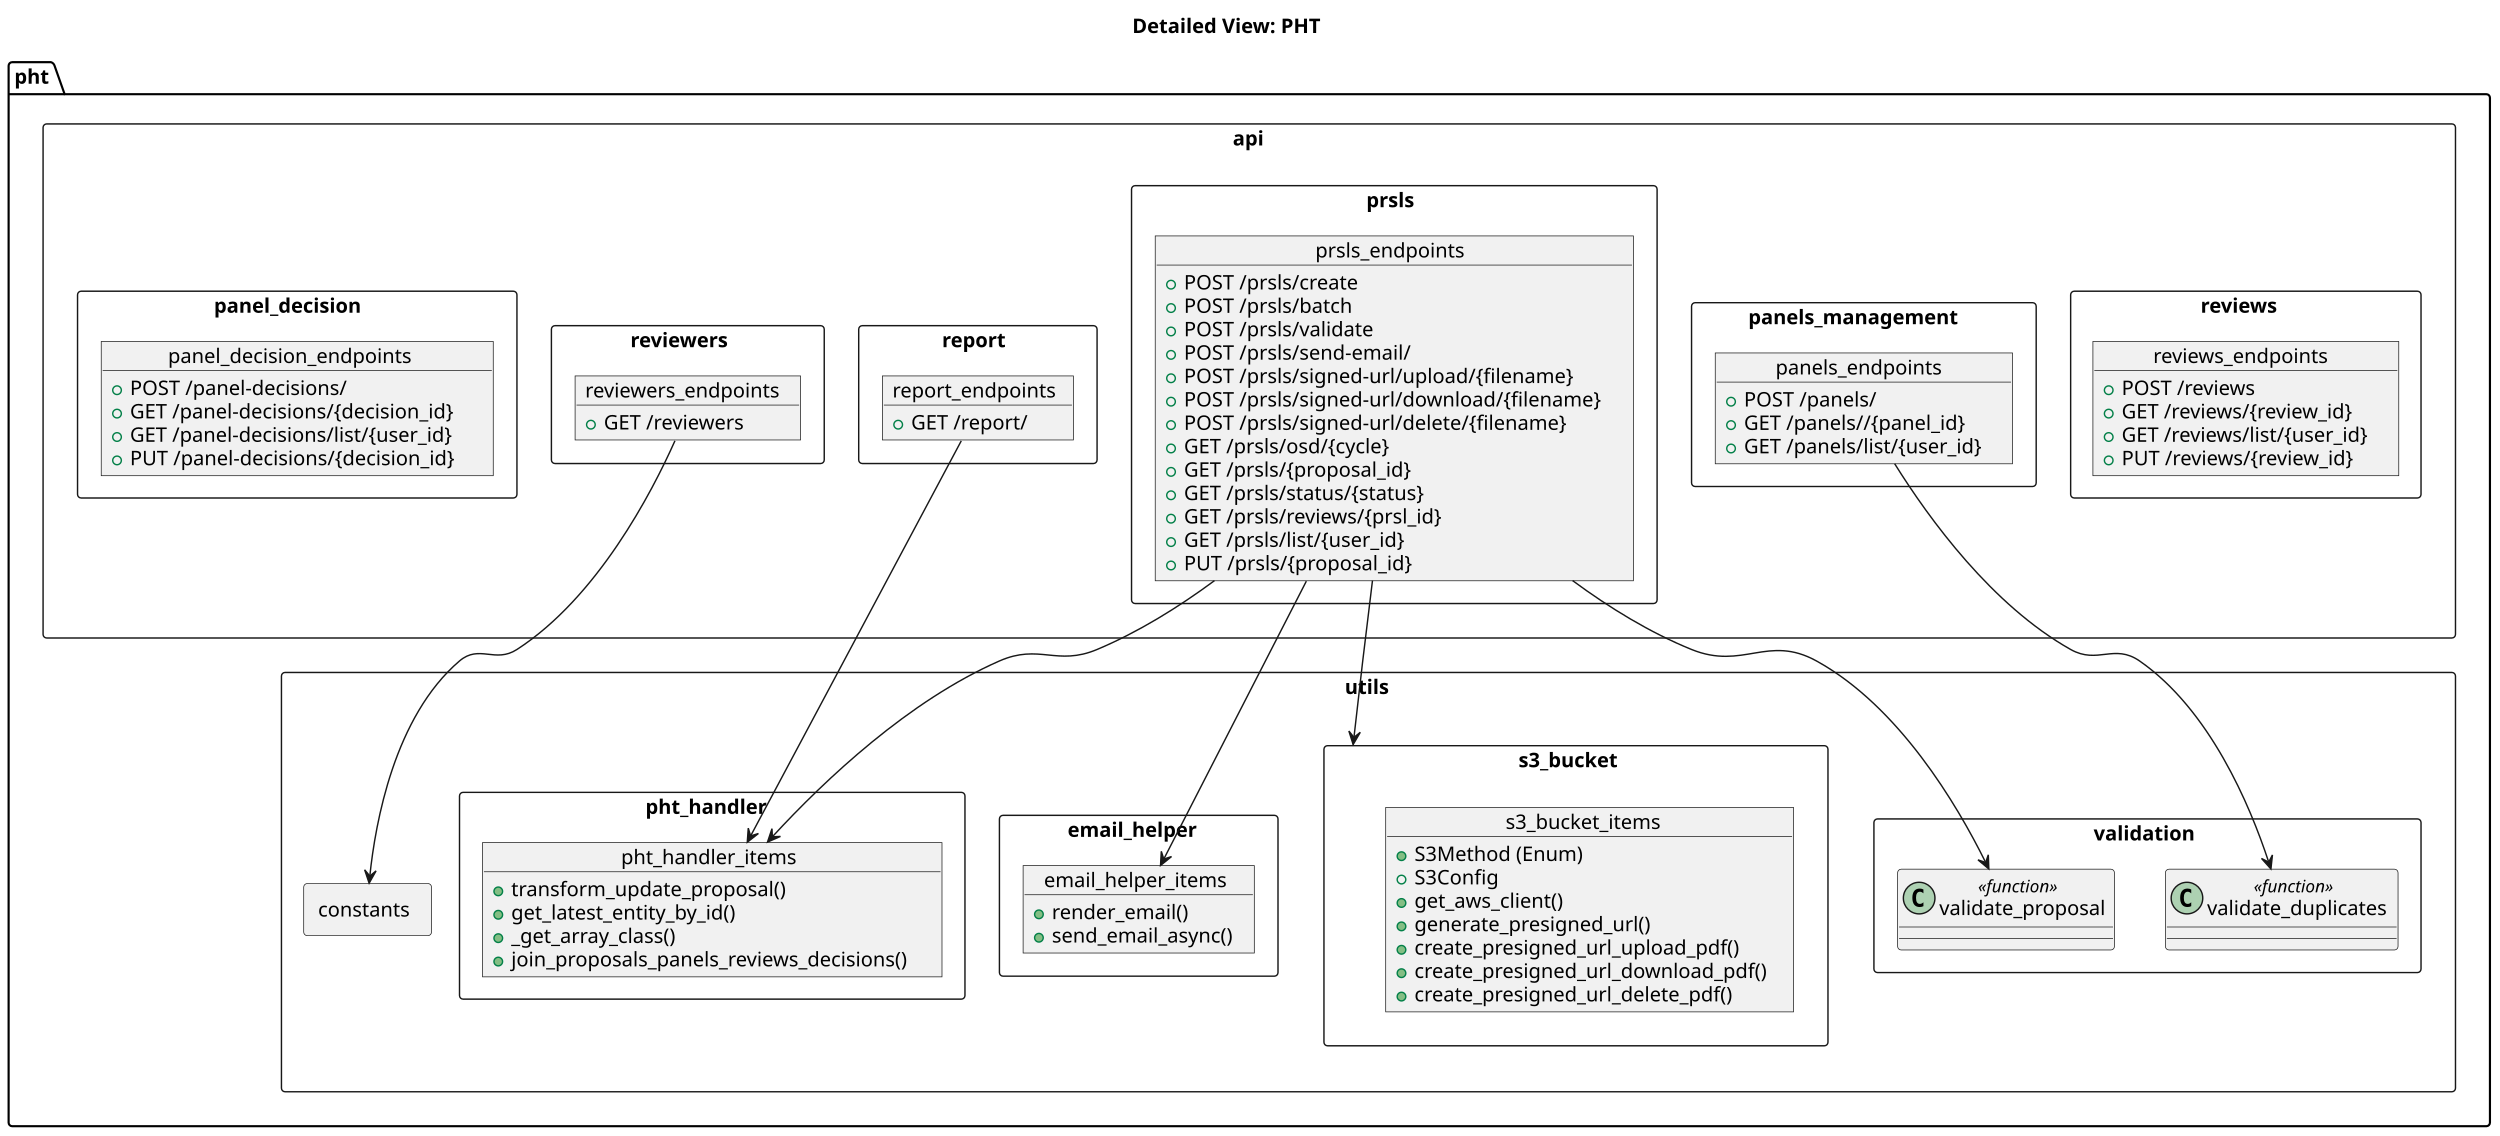
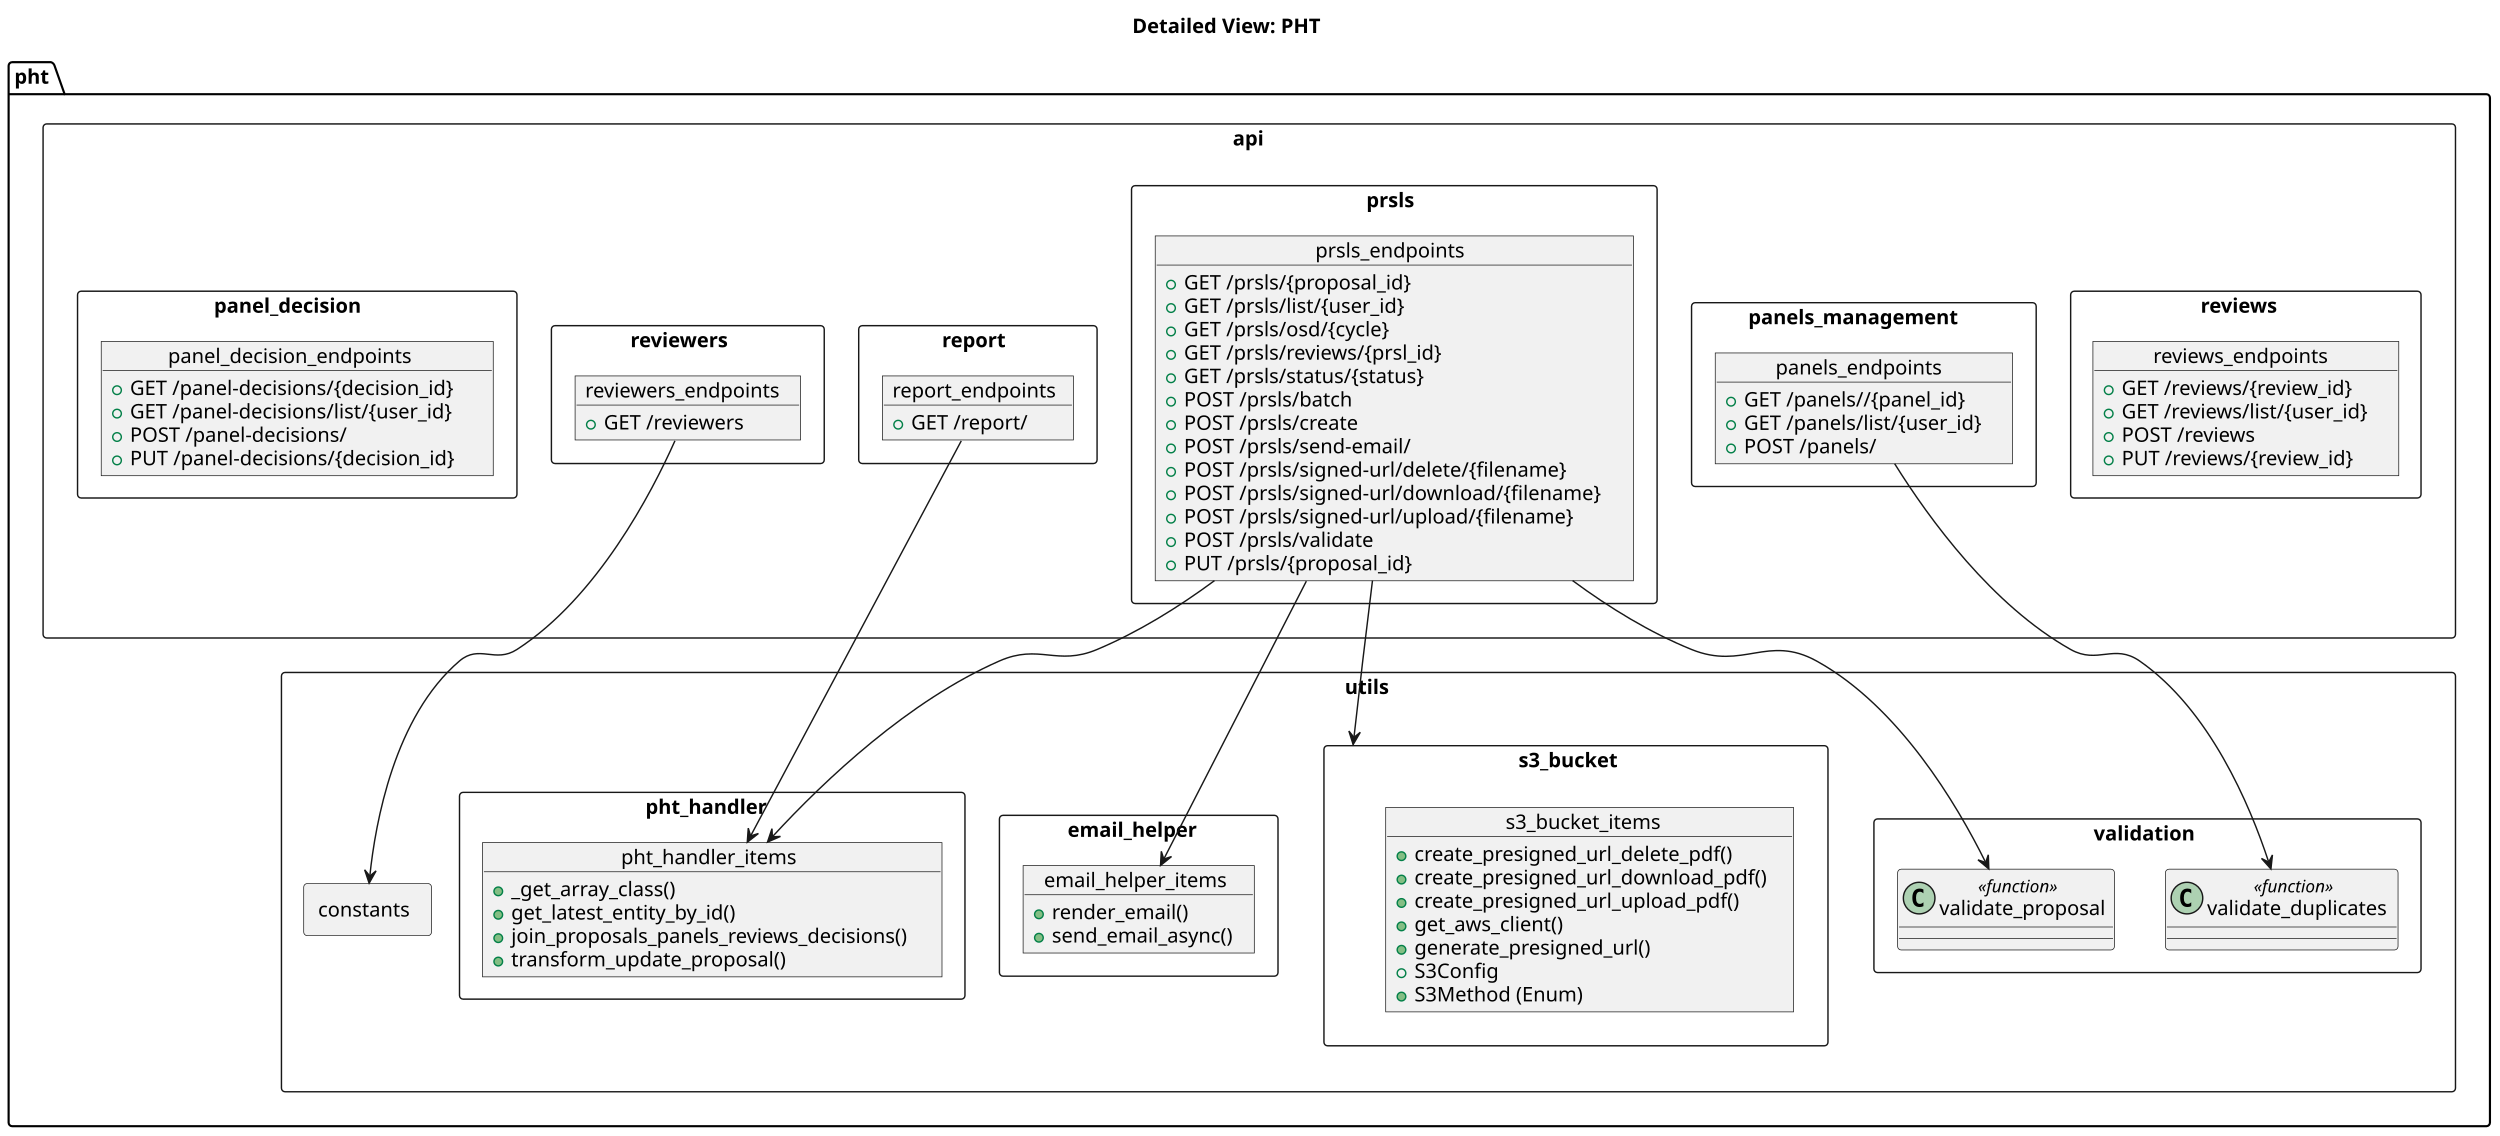
<svg xmlns="http://www.w3.org/2000/svg" contentStyleType="text/css" height="791px" preserveAspectRatio="none" style="width:1741px;height:791px;background:#FFFFFF;" version="1.1" viewBox="0 0 1741 791" width="1741px" zoomAndPan="magnify">
  <defs />
  <g>
    <text fill="#000000" font-family="sans-serif" font-size="14" font-weight="bold" lengthAdjust="spacing" textLength="150" x="788.5" y="22.995">Detailed View: PHT</text>
    <g id="cluster_pht_pkg">
      <path d="M8.5,43.297 L35.5,43.297 A3.75,3.75 0 0 1 38,45.797 L45,65.594 L1731.5,65.594 A2.5,2.5 0 0 1 1734,68.094 L1734,781.797 A2.5,2.5 0 0 1 1731.5,784.297 L8.5,784.297 A2.5,2.5 0 0 1 6,781.797 L6,45.797 A2.5,2.5 0 0 1 8.5,43.297 " fill="none" style="stroke:#000000;stroke-width:1.5;" />
      <line style="stroke:#000000;stroke-width:1.5;" x1="6" x2="45" y1="65.594" y2="65.594" />
      <text fill="#000000" font-family="sans-serif" font-size="14" font-weight="bold" lengthAdjust="spacing" textLength="26" x="10" y="58.292">pht</text>
    </g>
    <g id="cluster_api">
      <rect fill="none" height="358" rx="2.5" ry="2.5" style="stroke:#181818;stroke-width:1.0;" width="1680" x="30" y="86.297" />
      <text fill="#000000" font-family="sans-serif" font-size="14" font-weight="bold" lengthAdjust="spacing" textLength="23" x="858.5" y="101.292">api</text>
    </g>
    <g id="cluster_panel_decision">
      <rect fill="none" height="144" rx="2.5" ry="2.5" style="stroke:#181818;stroke-width:1.0;" width="306" x="54" y="202.797" />
      <text fill="#000000" font-family="sans-serif" font-size="14" font-weight="bold" lengthAdjust="spacing" textLength="116" x="149" y="217.792">panel_decision</text>
    </g>
    <g id="cluster_panels_management">
      <rect fill="none" height="128" rx="2.5" ry="2.5" style="stroke:#181818;stroke-width:1.0;" width="240" x="1178" y="210.797" />
      <text fill="#000000" font-family="sans-serif" font-size="14" font-weight="bold" lengthAdjust="spacing" textLength="161" x="1217.5" y="225.792">panels_management</text>
    </g>
    <g id="cluster_prsls">
      <rect fill="none" height="291" rx="2.5" ry="2.5" style="stroke:#181818;stroke-width:1.0;" width="366" x="788" y="129.297" />
      <text fill="#000000" font-family="sans-serif" font-size="14" font-weight="bold" lengthAdjust="spacing" textLength="39" x="951.5" y="144.292">prsls</text>
    </g>
    <g id="cluster_report">
      <rect fill="none" height="96" rx="2.5" ry="2.5" style="stroke:#181818;stroke-width:1.0;" width="166" x="598" y="226.797" />
      <text fill="#000000" font-family="sans-serif" font-size="14" font-weight="bold" lengthAdjust="spacing" textLength="50" x="656" y="241.792">report</text>
    </g>
    <g id="cluster_reviewers">
      <rect fill="none" height="96" rx="2.5" ry="2.5" style="stroke:#181818;stroke-width:1.0;" width="190" x="384" y="226.797" />
      <text fill="#000000" font-family="sans-serif" font-size="14" font-weight="bold" lengthAdjust="spacing" textLength="80" x="439" y="241.792">reviewers</text>
    </g>
    <g id="cluster_reviews">
      <rect fill="none" height="144" rx="2.5" ry="2.5" style="stroke:#181818;stroke-width:1.0;" width="244" x="1442" y="202.797" />
      <text fill="#000000" font-family="sans-serif" font-size="14" font-weight="bold" lengthAdjust="spacing" textLength="63" x="1532.5" y="217.792">reviews</text>
    </g>
    <g id="cluster_utils">
      <rect fill="none" height="292" rx="2.5" ry="2.5" style="stroke:#181818;stroke-width:1.0;" width="1514" x="196" y="468.297" />
      <text fill="#000000" font-family="sans-serif" font-size="14" font-weight="bold" lengthAdjust="spacing" textLength="33" x="936.5" y="483.292">utils</text>
    </g>
    <g id="cluster_email_helper">
      <rect fill="none" height="112" rx="2.5" ry="2.5" style="stroke:#181818;stroke-width:1.0;" width="194" x="696" y="567.797" />
      <text fill="#000000" font-family="sans-serif" font-size="14" font-weight="bold" lengthAdjust="spacing" textLength="99" x="743.5" y="582.792">email_helper</text>
    </g>
    <g id="cluster_pht_handler">
      <rect fill="none" height="144" rx="2.5" ry="2.5" style="stroke:#181818;stroke-width:1.0;" width="352" x="320" y="551.797" />
      <text fill="#000000" font-family="sans-serif" font-size="14" font-weight="bold" lengthAdjust="spacing" textLength="93" x="449.5" y="566.792">pht_handler</text>
    </g>
    <g id="cluster_s3_bucket">
      <rect fill="none" height="209" rx="2.5" ry="2.5" style="stroke:#181818;stroke-width:1.0;" width="351" x="922" y="519.297" />
      <text fill="#000000" font-family="sans-serif" font-size="14" font-weight="bold" lengthAdjust="spacing" textLength="80" x="1057.5" y="534.292">s3_bucket</text>
    </g>
    <g id="cluster_validation">
      <rect fill="none" height="107" rx="2.5" ry="2.5" style="stroke:#181818;stroke-width:1.0;" width="381" x="1305" y="570.297" />
      <text fill="#000000" font-family="sans-serif" font-size="14" font-weight="bold" lengthAdjust="spacing" textLength="75" x="1458" y="585.292">validation</text>
    </g>
    <g id="elem_panel_decision_endpoints">
      <rect fill="#F1F1F1" height="93.484" style="stroke:#181818;stroke-width:0.5;" width="273" x="70.5" y="237.797" />
      <text fill="#000000" font-family="sans-serif" font-size="14" lengthAdjust="spacing" textLength="180" x="117" y="252.792">panel_decision_endpoints</text>
      <line style="stroke:#181818;stroke-width:0.5;" x1="71.5" x2="342.5" y1="258.094" y2="258.094" />
      <ellipse cx="81.5" cy="271.742" fill="none" rx="3" ry="3" style="stroke:#038048;stroke-width:1.0;" />
-       <text fill="#000000" font-family="sans-serif" font-size="14" lengthAdjust="spacing" textLength="161" x="90.5" y="275.089">POST /panel-decisions/</text>
+       <text fill="#000000" font-family="sans-serif" font-size="14" lengthAdjust="spacing" textLength="247" x="90.5" y="275.089">GET /panel-decisions/{decision_id}</text>
      <ellipse cx="81.5" cy="288.039" fill="none" rx="3" ry="3" style="stroke:#038048;stroke-width:1.0;" />
-       <text fill="#000000" font-family="sans-serif" font-size="14" lengthAdjust="spacing" textLength="247" x="90.5" y="291.386">GET /panel-decisions/{decision_id}</text>
+       <text fill="#000000" font-family="sans-serif" font-size="14" lengthAdjust="spacing" textLength="244" x="90.5" y="291.386">GET /panel-decisions/list/{user_id}</text>
      <ellipse cx="81.5" cy="304.336" fill="none" rx="3" ry="3" style="stroke:#038048;stroke-width:1.0;" />
-       <text fill="#000000" font-family="sans-serif" font-size="14" lengthAdjust="spacing" textLength="244" x="90.5" y="307.683">GET /panel-decisions/list/{user_id}</text>
+       <text fill="#000000" font-family="sans-serif" font-size="14" lengthAdjust="spacing" textLength="161" x="90.5" y="307.683">POST /panel-decisions/</text>
      <ellipse cx="81.5" cy="320.633" fill="none" rx="3" ry="3" style="stroke:#038048;stroke-width:1.0;" />
      <text fill="#000000" font-family="sans-serif" font-size="14" lengthAdjust="spacing" textLength="246" x="90.5" y="323.979">PUT /panel-decisions/{decision_id}</text>
    </g>
    <g id="elem_panels_endpoints">
      <rect fill="#F1F1F1" height="77.188" style="stroke:#181818;stroke-width:0.5;" width="207" x="1194.5" y="245.797" />
      <text fill="#000000" font-family="sans-serif" font-size="14" lengthAdjust="spacing" textLength="123" x="1236.5" y="260.792">panels_endpoints</text>
      <line style="stroke:#181818;stroke-width:0.5;" x1="1195.5" x2="1400.5" y1="266.094" y2="266.094" />
      <ellipse cx="1205.5" cy="279.742" fill="none" rx="3" ry="3" style="stroke:#038048;stroke-width:1.0;" />
-       <text fill="#000000" font-family="sans-serif" font-size="14" lengthAdjust="spacing" textLength="98" x="1214.5" y="283.089">POST /panels/</text>
+       <text fill="#000000" font-family="sans-serif" font-size="14" lengthAdjust="spacing" textLength="169" x="1214.5" y="283.089">GET /panels//{panel_id}</text>
      <ellipse cx="1205.5" cy="296.039" fill="none" rx="3" ry="3" style="stroke:#038048;stroke-width:1.0;" />
-       <text fill="#000000" font-family="sans-serif" font-size="14" lengthAdjust="spacing" textLength="169" x="1214.5" y="299.386">GET /panels//{panel_id}</text>
+       <text fill="#000000" font-family="sans-serif" font-size="14" lengthAdjust="spacing" textLength="181" x="1214.5" y="299.386">GET /panels/list/{user_id}</text>
      <ellipse cx="1205.5" cy="312.336" fill="none" rx="3" ry="3" style="stroke:#038048;stroke-width:1.0;" />
-       <text fill="#000000" font-family="sans-serif" font-size="14" lengthAdjust="spacing" textLength="181" x="1214.5" y="315.683">GET /panels/list/{user_id}</text>
+       <text fill="#000000" font-family="sans-serif" font-size="14" lengthAdjust="spacing" textLength="98" x="1214.5" y="315.683">POST /panels/</text>
    </g>
    <g id="elem_prsls_endpoints">
      <rect fill="#F1F1F1" height="240.156" style="stroke:#181818;stroke-width:0.5;" width="333" x="804.5" y="164.297" />
      <text fill="#000000" font-family="sans-serif" font-size="14" lengthAdjust="spacing" textLength="110" x="916" y="179.292">prsls_endpoints</text>
      <line style="stroke:#181818;stroke-width:0.5;" x1="805.5" x2="1136.5" y1="184.594" y2="184.594" />
      <ellipse cx="815.5" cy="198.242" fill="none" rx="3" ry="3" style="stroke:#038048;stroke-width:1.0;" />
-       <text fill="#000000" font-family="sans-serif" font-size="14" lengthAdjust="spacing" textLength="129" x="824.5" y="201.589">POST /prsls/create</text>
+       <text fill="#000000" font-family="sans-serif" font-size="14" lengthAdjust="spacing" textLength="173" x="824.5" y="201.589">GET /prsls/{proposal_id}</text>
      <ellipse cx="815.5" cy="214.539" fill="none" rx="3" ry="3" style="stroke:#038048;stroke-width:1.0;" />
-       <text fill="#000000" font-family="sans-serif" font-size="14" lengthAdjust="spacing" textLength="124" x="824.5" y="217.886">POST /prsls/batch</text>
+       <text fill="#000000" font-family="sans-serif" font-size="14" lengthAdjust="spacing" textLength="168" x="824.5" y="217.886">GET /prsls/list/{user_id}</text>
      <ellipse cx="815.5" cy="230.836" fill="none" rx="3" ry="3" style="stroke:#038048;stroke-width:1.0;" />
-       <text fill="#000000" font-family="sans-serif" font-size="14" lengthAdjust="spacing" textLength="137" x="824.5" y="234.183">POST /prsls/validate</text>
+       <text fill="#000000" font-family="sans-serif" font-size="14" lengthAdjust="spacing" textLength="160" x="824.5" y="234.183">GET /prsls/osd/{cycle}</text>
      <ellipse cx="815.5" cy="247.133" fill="none" rx="3" ry="3" style="stroke:#038048;stroke-width:1.0;" />
-       <text fill="#000000" font-family="sans-serif" font-size="14" lengthAdjust="spacing" textLength="166" x="824.5" y="250.48">POST /prsls/send-email/</text>
+       <text fill="#000000" font-family="sans-serif" font-size="14" lengthAdjust="spacing" textLength="195" x="824.5" y="250.48">GET /prsls/reviews/{prsl_id}</text>
      <ellipse cx="815.5" cy="263.43" fill="none" rx="3" ry="3" style="stroke:#038048;stroke-width:1.0;" />
-       <text fill="#000000" font-family="sans-serif" font-size="14" lengthAdjust="spacing" textLength="287" x="824.5" y="266.776">POST /prsls/signed-url/upload/{filename}</text>
+       <text fill="#000000" font-family="sans-serif" font-size="14" lengthAdjust="spacing" textLength="185" x="824.5" y="266.776">GET /prsls/status/{status}</text>
      <ellipse cx="815.5" cy="279.727" fill="none" rx="3" ry="3" style="stroke:#038048;stroke-width:1.0;" />
-       <text fill="#000000" font-family="sans-serif" font-size="14" lengthAdjust="spacing" textLength="307" x="824.5" y="283.073">POST /prsls/signed-url/download/{filename}</text>
+       <text fill="#000000" font-family="sans-serif" font-size="14" lengthAdjust="spacing" textLength="124" x="824.5" y="283.073">POST /prsls/batch</text>
      <ellipse cx="815.5" cy="296.023" fill="none" rx="3" ry="3" style="stroke:#038048;stroke-width:1.0;" />
-       <text fill="#000000" font-family="sans-serif" font-size="14" lengthAdjust="spacing" textLength="284" x="824.5" y="299.37">POST /prsls/signed-url/delete/{filename}</text>
+       <text fill="#000000" font-family="sans-serif" font-size="14" lengthAdjust="spacing" textLength="129" x="824.5" y="299.37">POST /prsls/create</text>
      <ellipse cx="815.5" cy="312.32" fill="none" rx="3" ry="3" style="stroke:#038048;stroke-width:1.0;" />
-       <text fill="#000000" font-family="sans-serif" font-size="14" lengthAdjust="spacing" textLength="160" x="824.5" y="315.667">GET /prsls/osd/{cycle}</text>
+       <text fill="#000000" font-family="sans-serif" font-size="14" lengthAdjust="spacing" textLength="166" x="824.5" y="315.667">POST /prsls/send-email/</text>
      <ellipse cx="815.5" cy="328.617" fill="none" rx="3" ry="3" style="stroke:#038048;stroke-width:1.0;" />
-       <text fill="#000000" font-family="sans-serif" font-size="14" lengthAdjust="spacing" textLength="173" x="824.5" y="331.964">GET /prsls/{proposal_id}</text>
+       <text fill="#000000" font-family="sans-serif" font-size="14" lengthAdjust="spacing" textLength="284" x="824.5" y="331.964">POST /prsls/signed-url/delete/{filename}</text>
      <ellipse cx="815.5" cy="344.914" fill="none" rx="3" ry="3" style="stroke:#038048;stroke-width:1.0;" />
-       <text fill="#000000" font-family="sans-serif" font-size="14" lengthAdjust="spacing" textLength="185" x="824.5" y="348.261">GET /prsls/status/{status}</text>
+       <text fill="#000000" font-family="sans-serif" font-size="14" lengthAdjust="spacing" textLength="307" x="824.5" y="348.261">POST /prsls/signed-url/download/{filename}</text>
      <ellipse cx="815.5" cy="361.211" fill="none" rx="3" ry="3" style="stroke:#038048;stroke-width:1.0;" />
-       <text fill="#000000" font-family="sans-serif" font-size="14" lengthAdjust="spacing" textLength="195" x="824.5" y="364.558">GET /prsls/reviews/{prsl_id}</text>
+       <text fill="#000000" font-family="sans-serif" font-size="14" lengthAdjust="spacing" textLength="287" x="824.5" y="364.558">POST /prsls/signed-url/upload/{filename}</text>
      <ellipse cx="815.5" cy="377.508" fill="none" rx="3" ry="3" style="stroke:#038048;stroke-width:1.0;" />
-       <text fill="#000000" font-family="sans-serif" font-size="14" lengthAdjust="spacing" textLength="168" x="824.5" y="380.854">GET /prsls/list/{user_id}</text>
+       <text fill="#000000" font-family="sans-serif" font-size="14" lengthAdjust="spacing" textLength="137" x="824.5" y="380.854">POST /prsls/validate</text>
      <ellipse cx="815.5" cy="393.805" fill="none" rx="3" ry="3" style="stroke:#038048;stroke-width:1.0;" />
      <text fill="#000000" font-family="sans-serif" font-size="14" lengthAdjust="spacing" textLength="172" x="824.5" y="397.151">PUT /prsls/{proposal_id}</text>
    </g>
    <g id="elem_report_endpoints">
      <rect fill="#F1F1F1" height="44.594" style="stroke:#181818;stroke-width:0.5;" width="133" x="614.5" y="261.797" />
      <text fill="#000000" font-family="sans-serif" font-size="14" lengthAdjust="spacing" textLength="119" x="621.5" y="276.792">report_endpoints</text>
      <line style="stroke:#181818;stroke-width:0.5;" x1="615.5" x2="746.5" y1="282.094" y2="282.094" />
      <ellipse cx="625.5" cy="295.742" fill="none" rx="3" ry="3" style="stroke:#038048;stroke-width:1.0;" />
      <text fill="#000000" font-family="sans-serif" font-size="14" lengthAdjust="spacing" textLength="85" x="634.5" y="299.089">GET /report/</text>
    </g>
    <g id="elem_reviewers_endpoints">
      <rect fill="#F1F1F1" height="44.594" style="stroke:#181818;stroke-width:0.5;" width="157" x="400.5" y="261.797" />
      <text fill="#000000" font-family="sans-serif" font-size="14" lengthAdjust="spacing" textLength="143" x="407.5" y="276.792">reviewers_endpoints</text>
      <line style="stroke:#181818;stroke-width:0.5;" x1="401.5" x2="556.5" y1="282.094" y2="282.094" />
      <ellipse cx="411.5" cy="295.742" fill="none" rx="3" ry="3" style="stroke:#038048;stroke-width:1.0;" />
      <text fill="#000000" font-family="sans-serif" font-size="14" lengthAdjust="spacing" textLength="104" x="420.5" y="299.089">GET /reviewers</text>
    </g>
    <g id="elem_reviews_endpoints">
      <rect fill="#F1F1F1" height="93.484" style="stroke:#181818;stroke-width:0.5;" width="213" x="1457.5" y="237.797" />
      <text fill="#000000" font-family="sans-serif" font-size="14" lengthAdjust="spacing" textLength="129" x="1499.5" y="252.792">reviews_endpoints</text>
      <line style="stroke:#181818;stroke-width:0.5;" x1="1458.5" x2="1669.5" y1="258.094" y2="258.094" />
      <ellipse cx="1468.5" cy="271.742" fill="none" rx="3" ry="3" style="stroke:#038048;stroke-width:1.0;" />
-       <text fill="#000000" font-family="sans-serif" font-size="14" lengthAdjust="spacing" textLength="99" x="1477.5" y="275.089">POST /reviews</text>
+       <text fill="#000000" font-family="sans-serif" font-size="14" lengthAdjust="spacing" textLength="176" x="1477.5" y="275.089">GET /reviews/{review_id}</text>
      <ellipse cx="1468.5" cy="288.039" fill="none" rx="3" ry="3" style="stroke:#038048;stroke-width:1.0;" />
-       <text fill="#000000" font-family="sans-serif" font-size="14" lengthAdjust="spacing" textLength="176" x="1477.5" y="291.386">GET /reviews/{review_id}</text>
+       <text fill="#000000" font-family="sans-serif" font-size="14" lengthAdjust="spacing" textLength="187" x="1477.5" y="291.386">GET /reviews/list/{user_id}</text>
      <ellipse cx="1468.5" cy="304.336" fill="none" rx="3" ry="3" style="stroke:#038048;stroke-width:1.0;" />
-       <text fill="#000000" font-family="sans-serif" font-size="14" lengthAdjust="spacing" textLength="187" x="1477.5" y="307.683">GET /reviews/list/{user_id}</text>
+       <text fill="#000000" font-family="sans-serif" font-size="14" lengthAdjust="spacing" textLength="99" x="1477.5" y="307.683">POST /reviews</text>
      <ellipse cx="1468.5" cy="320.633" fill="none" rx="3" ry="3" style="stroke:#038048;stroke-width:1.0;" />
      <text fill="#000000" font-family="sans-serif" font-size="14" lengthAdjust="spacing" textLength="175" x="1477.5" y="323.979">PUT /reviews/{review_id}</text>
    </g>
    <g id="elem_email_helper_items">
      <rect fill="#F1F1F1" height="60.891" style="stroke:#181818;stroke-width:0.5;" width="161" x="712.5" y="602.797" />
      <text fill="#000000" font-family="sans-serif" font-size="14" lengthAdjust="spacing" textLength="132" x="727" y="617.792">email_helper_items</text>
      <line style="stroke:#181818;stroke-width:0.5;" x1="713.5" x2="872.5" y1="623.094" y2="623.094" />
      <ellipse cx="723.5" cy="636.742" fill="#84BE84" rx="3" ry="3" style="stroke:#038048;stroke-width:1.0;" />
      <text fill="#000000" font-family="sans-serif" font-size="14" lengthAdjust="spacing" textLength="99" x="732.5" y="640.089">render_email()</text>
      <ellipse cx="723.5" cy="653.039" fill="#84BE84" rx="3" ry="3" style="stroke:#038048;stroke-width:1.0;" />
      <text fill="#000000" font-family="sans-serif" font-size="14" lengthAdjust="spacing" textLength="135" x="732.5" y="656.386">send_email_async()</text>
    </g>
    <g id="elem_pht_handler_items">
      <rect fill="#F1F1F1" height="93.484" style="stroke:#181818;stroke-width:0.5;" width="320" x="336" y="586.797" />
      <text fill="#000000" font-family="sans-serif" font-size="14" lengthAdjust="spacing" textLength="127" x="432.5" y="601.792">pht_handler_items</text>
      <line style="stroke:#181818;stroke-width:0.5;" x1="337" x2="655" y1="607.094" y2="607.094" />
      <ellipse cx="347" cy="620.742" fill="#84BE84" rx="3" ry="3" style="stroke:#038048;stroke-width:1.0;" />
-       <text fill="#000000" font-family="sans-serif" font-size="14" lengthAdjust="spacing" textLength="199" x="356" y="624.089">transform_update_proposal()</text>
+       <text fill="#000000" font-family="sans-serif" font-size="14" lengthAdjust="spacing" textLength="122" x="356" y="624.089">_get_array_class()</text>
      <ellipse cx="347" cy="637.039" fill="#84BE84" rx="3" ry="3" style="stroke:#038048;stroke-width:1.0;" />
      <text fill="#000000" font-family="sans-serif" font-size="14" lengthAdjust="spacing" textLength="165" x="356" y="640.386">get_latest_entity_by_id()</text>
      <ellipse cx="347" cy="653.336" fill="#84BE84" rx="3" ry="3" style="stroke:#038048;stroke-width:1.0;" />
-       <text fill="#000000" font-family="sans-serif" font-size="14" lengthAdjust="spacing" textLength="122" x="356" y="656.683">_get_array_class()</text>
+       <text fill="#000000" font-family="sans-serif" font-size="14" lengthAdjust="spacing" textLength="294" x="356" y="656.683">join_proposals_panels_reviews_decisions()</text>
      <ellipse cx="347" cy="669.633" fill="#84BE84" rx="3" ry="3" style="stroke:#038048;stroke-width:1.0;" />
-       <text fill="#000000" font-family="sans-serif" font-size="14" lengthAdjust="spacing" textLength="294" x="356" y="672.98">join_proposals_panels_reviews_decisions()</text>
+       <text fill="#000000" font-family="sans-serif" font-size="14" lengthAdjust="spacing" textLength="199" x="356" y="672.98">transform_update_proposal()</text>
    </g>
    <g id="elem_s3_bucket_items">
      <rect fill="#F1F1F1" height="142.375" style="stroke:#181818;stroke-width:0.5;" width="284" x="965" y="562.297" />
      <text fill="#000000" font-family="sans-serif" font-size="14" lengthAdjust="spacing" textLength="117" x="1048.5" y="577.292">s3_bucket_items</text>
      <line style="stroke:#181818;stroke-width:0.5;" x1="966" x2="1248" y1="582.594" y2="582.594" />
      <ellipse cx="976" cy="596.242" fill="#84BE84" rx="3" ry="3" style="stroke:#038048;stroke-width:1.0;" />
-       <text fill="#000000" font-family="sans-serif" font-size="14" lengthAdjust="spacing" textLength="125" x="985" y="599.589">S3Method (Enum)</text>
-       <ellipse cx="976" cy="612.539" fill="none" rx="3" ry="3" style="stroke:#038048;stroke-width:1.0;" />
-       <text fill="#000000" font-family="sans-serif" font-size="14" lengthAdjust="spacing" textLength="62" x="985" y="615.886">S3Config</text>
+       <text fill="#000000" font-family="sans-serif" font-size="14" lengthAdjust="spacing" textLength="235" x="985" y="599.589">create_presigned_url_delete_pdf()</text>
+       <ellipse cx="976" cy="612.539" fill="#84BE84" rx="3" ry="3" style="stroke:#038048;stroke-width:1.0;" />
+       <text fill="#000000" font-family="sans-serif" font-size="14" lengthAdjust="spacing" textLength="258" x="985" y="615.886">create_presigned_url_download_pdf()</text>
      <ellipse cx="976" cy="628.836" fill="#84BE84" rx="3" ry="3" style="stroke:#038048;stroke-width:1.0;" />
-       <text fill="#000000" font-family="sans-serif" font-size="14" lengthAdjust="spacing" textLength="111" x="985" y="632.183">get_aws_client()</text>
+       <text fill="#000000" font-family="sans-serif" font-size="14" lengthAdjust="spacing" textLength="238" x="985" y="632.183">create_presigned_url_upload_pdf()</text>
      <ellipse cx="976" cy="645.133" fill="#84BE84" rx="3" ry="3" style="stroke:#038048;stroke-width:1.0;" />
-       <text fill="#000000" font-family="sans-serif" font-size="14" lengthAdjust="spacing" textLength="174" x="985" y="648.48">generate_presigned_url()</text>
+       <text fill="#000000" font-family="sans-serif" font-size="14" lengthAdjust="spacing" textLength="111" x="985" y="648.48">get_aws_client()</text>
      <ellipse cx="976" cy="661.43" fill="#84BE84" rx="3" ry="3" style="stroke:#038048;stroke-width:1.0;" />
-       <text fill="#000000" font-family="sans-serif" font-size="14" lengthAdjust="spacing" textLength="238" x="985" y="664.776">create_presigned_url_upload_pdf()</text>
-       <ellipse cx="976" cy="677.727" fill="#84BE84" rx="3" ry="3" style="stroke:#038048;stroke-width:1.0;" />
-       <text fill="#000000" font-family="sans-serif" font-size="14" lengthAdjust="spacing" textLength="258" x="985" y="681.073">create_presigned_url_download_pdf()</text>
+       <text fill="#000000" font-family="sans-serif" font-size="14" lengthAdjust="spacing" textLength="174" x="985" y="664.776">generate_presigned_url()</text>
+       <ellipse cx="976" cy="677.727" fill="none" rx="3" ry="3" style="stroke:#038048;stroke-width:1.0;" />
+       <text fill="#000000" font-family="sans-serif" font-size="14" lengthAdjust="spacing" textLength="62" x="985" y="681.073">S3Config</text>
      <ellipse cx="976" cy="694.023" fill="#84BE84" rx="3" ry="3" style="stroke:#038048;stroke-width:1.0;" />
-       <text fill="#000000" font-family="sans-serif" font-size="14" lengthAdjust="spacing" textLength="235" x="985" y="697.37">create_presigned_url_delete_pdf()</text>
+       <text fill="#000000" font-family="sans-serif" font-size="14" lengthAdjust="spacing" textLength="125" x="985" y="697.37">S3Method (Enum)</text>
    </g>
    <g id="elem_validate_duplicates">
      <rect codeLine="93" fill="#F1F1F1" height="56.266" id="validate_duplicates" rx="2.5" ry="2.5" style="stroke:#181818;stroke-width:0.5;" width="162" x="1508" y="605.297" />
      <ellipse cx="1523" cy="625.43" fill="#ADD1B2" rx="11" ry="11" style="stroke:#181818;stroke-width:1.0;" />
      <path d="M1525.969,631.07 Q1525.391,631.367 1524.75,631.508 Q1524.109,631.664 1523.406,631.664 Q1520.906,631.664 1519.578,630.023 Q1518.266,628.367 1518.266,625.242 Q1518.266,622.117 1519.578,620.461 Q1520.906,618.805 1523.406,618.805 Q1524.109,618.805 1524.75,618.961 Q1525.406,619.117 1525.969,619.414 L1525.969,622.133 Q1525.344,621.555 1524.75,621.289 Q1524.156,621.008 1523.531,621.008 Q1522.188,621.008 1521.5,622.086 Q1520.812,623.148 1520.812,625.242 Q1520.812,627.336 1521.5,628.414 Q1522.188,629.477 1523.531,629.477 Q1524.156,629.477 1524.75,629.211 Q1525.344,628.93 1525.969,628.352 L1525.969,631.07 Z " fill="#000000" />
      <text fill="#000000" font-family="sans-serif" font-size="12" font-style="italic" lengthAdjust="spacing" textLength="65" x="1569.5" y="621.436">«function»</text>
      <text fill="#000000" font-family="sans-serif" font-size="14" lengthAdjust="spacing" textLength="130" x="1537" y="637.261">validate_duplicates</text>
      <line style="stroke:#181818;stroke-width:0.5;" x1="1509" x2="1669" y1="645.562" y2="645.562" />
      <line style="stroke:#181818;stroke-width:0.5;" x1="1509" x2="1669" y1="653.562" y2="653.562" />
    </g>
    <g id="elem_validate_proposal">
      <rect codeLine="94" fill="#F1F1F1" height="56.266" id="validate_proposal" rx="2.5" ry="2.5" style="stroke:#181818;stroke-width:0.5;" width="151" x="1321.5" y="605.297" />
      <ellipse cx="1336.5" cy="625.43" fill="#ADD1B2" rx="11" ry="11" style="stroke:#181818;stroke-width:1.0;" />
      <path d="M1339.469,631.07 Q1338.891,631.367 1338.25,631.508 Q1337.609,631.664 1336.906,631.664 Q1334.406,631.664 1333.078,630.023 Q1331.766,628.367 1331.766,625.242 Q1331.766,622.117 1333.078,620.461 Q1334.406,618.805 1336.906,618.805 Q1337.609,618.805 1338.25,618.961 Q1338.906,619.117 1339.469,619.414 L1339.469,622.133 Q1338.844,621.555 1338.25,621.289 Q1337.656,621.008 1337.031,621.008 Q1335.688,621.008 1335,622.086 Q1334.312,623.148 1334.312,625.242 Q1334.312,627.336 1335,628.414 Q1335.688,629.477 1337.031,629.477 Q1337.656,629.477 1338.25,629.211 Q1338.844,628.93 1339.469,628.352 L1339.469,631.07 Z " fill="#000000" />
      <text fill="#000000" font-family="sans-serif" font-size="12" font-style="italic" lengthAdjust="spacing" textLength="65" x="1377.5" y="621.436">«function»</text>
      <text fill="#000000" font-family="sans-serif" font-size="14" lengthAdjust="spacing" textLength="119" x="1350.5" y="637.261">validate_proposal</text>
      <line style="stroke:#181818;stroke-width:0.5;" x1="1322.5" x2="1471.5" y1="645.562" y2="645.562" />
      <line style="stroke:#181818;stroke-width:0.5;" x1="1322.5" x2="1471.5" y1="653.562" y2="653.562" />
    </g>
    <g id="elem_constants">
      <rect fill="#F1F1F1" height="36.297" rx="2.5" ry="2.5" style="stroke:#181818;stroke-width:0.5;" width="89" x="211.5" y="615.297" />
      <text fill="#000000" font-family="sans-serif" font-size="14" lengthAdjust="spacing" textLength="69" x="221.5" y="638.292">constants</text>
    </g>
    <g id="link_prsls_endpoints_validate_proposal">
      <path codeLine="102" d="M1095.15,404.327 C1120.87,423.307 1149.01,440.537 1178,452.297 C1213.98,466.887 1231,441.547 1265,460.297 C1322.33,491.907 1362.69,559.967 1382.68,600.347 " fill="none" id="prsls_endpoints-to-validate_proposal" style="stroke:#181818;stroke-width:1.0;" />
      <polygon fill="#181818" points="1385.01,605.127,1384.651,595.285,1382.814,600.635,1377.464,598.798,1385.01,605.127" style="stroke:#181818;stroke-width:1.0;" />
    </g>
    <g id="link_prsls_endpoints_s3_bucket">
      <path codeLine="103" d="M955.79,404.347 C953.47,423.067 951.14,442.207 949,460.297 C946.78,479.094 944.502,499.057 942.329,518.472 " fill="none" id="prsls_endpoints-to-s3_bucket" style="stroke:#181818;stroke-width:1.0;" />
      <polygon fill="#181818" points="942.329,518.472,947.305,509.973,942.885,513.504,939.355,509.083,942.329,518.472" style="stroke:#181818;stroke-width:1.0;" />
    </g>
    <g id="link_prsls_endpoints_email_helper_items">
      <path codeLine="104" d="M909.74,404.717 C874.74,472.947 833.38,553.577 810.48,598.227 " fill="none" id="prsls_endpoints-to-email_helper_items" style="stroke:#181818;stroke-width:1.0;" />
      <polygon fill="#181818" points="808.19,602.697,815.856,596.514,810.472,598.248,808.738,592.863,808.19,602.697" style="stroke:#181818;stroke-width:1.0;" />
    </g>
    <g id="link_panels_endpoints_validate_duplicates">
      <path codeLine="105" d="M1319.44,322.937 C1343.83,362.007 1387.44,421.617 1442,452.297 C1460.85,462.897 1472.23,447.967 1490,460.297 C1538.76,494.147 1566.72,560.327 1579.8,599.997 " fill="none" id="panels_endpoints-to-validate_duplicates" style="stroke:#181818;stroke-width:1.0;" />
      <polygon fill="#181818" points="1581.47,605.167,1582.525,595.375,1579.94,600.407,1574.909,597.822,1581.47,605.167" style="stroke:#181818;stroke-width:1.0;" />
    </g>
    <g id="link_prsls_endpoints_pht_handler_items">
      <path codeLine="106" d="M845.75,404.367 C820.29,423.157 792.52,440.307 764,452.297 C735.95,464.087 723.86,448.067 696,460.297 C633.03,487.937 575.13,542.327 538,582.577 " fill="none" id="prsls_endpoints-to-pht_handler_items" style="stroke:#181818;stroke-width:1.0;" />
      <polygon fill="#181818" points="534.48,586.427,543.507,582.487,537.855,582.738,537.605,577.087,534.48,586.427" style="stroke:#181818;stroke-width:1.0;" />
    </g>
    <g id="link_report_endpoints_pht_handler_items">
      <path codeLine="107" d="M669.43,307.007 C640.38,361.487 563.8,505.127 522.8,582.027 " fill="none" id="report_endpoints-to-pht_handler_items" style="stroke:#181818;stroke-width:1.0;" />
      <polygon fill="#181818" points="520.4,586.537,528.153,580.462,522.744,582.12,521.086,576.712,520.4,586.537" style="stroke:#181818;stroke-width:1.0;" />
    </g>
    <g id="link_reviewers_endpoints_constants">
      <path codeLine="108" d="M470.03,306.977 C453.82,343.297 416.03,416.017 360,452.297 C344.78,462.147 333.8,448.537 320,460.297 C274.71,498.917 261.44,572.767 257.57,609.857 " fill="none" id="reviewers_endpoints-to-constants" style="stroke:#181818;stroke-width:1.0;" />
      <polygon fill="#181818" points="257.07,615.057,261.902,606.475,257.542,610.079,253.938,605.72,257.07,615.057" style="stroke:#181818;stroke-width:1.0;" />
    </g>
  </g>
</svg>
